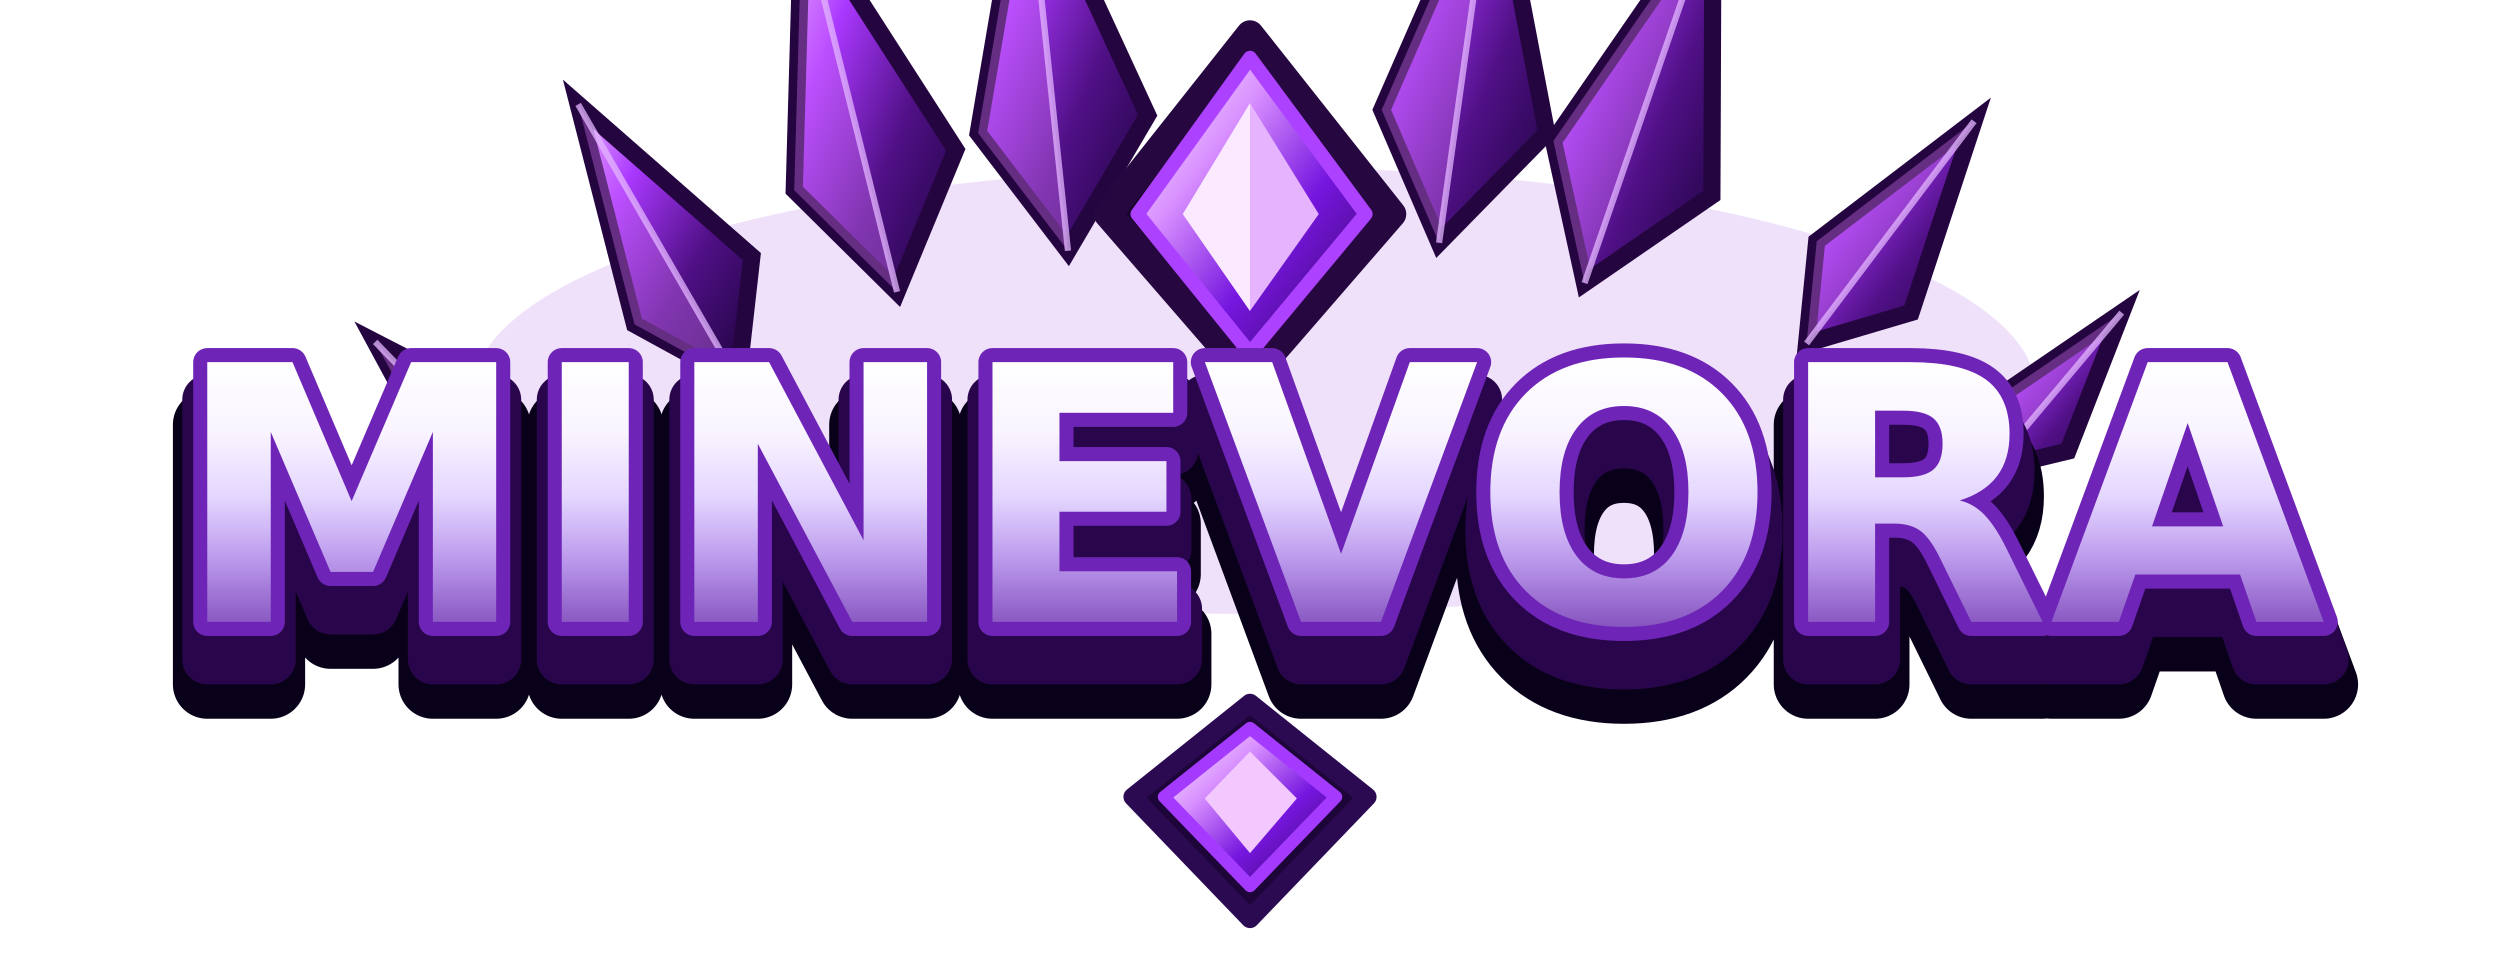
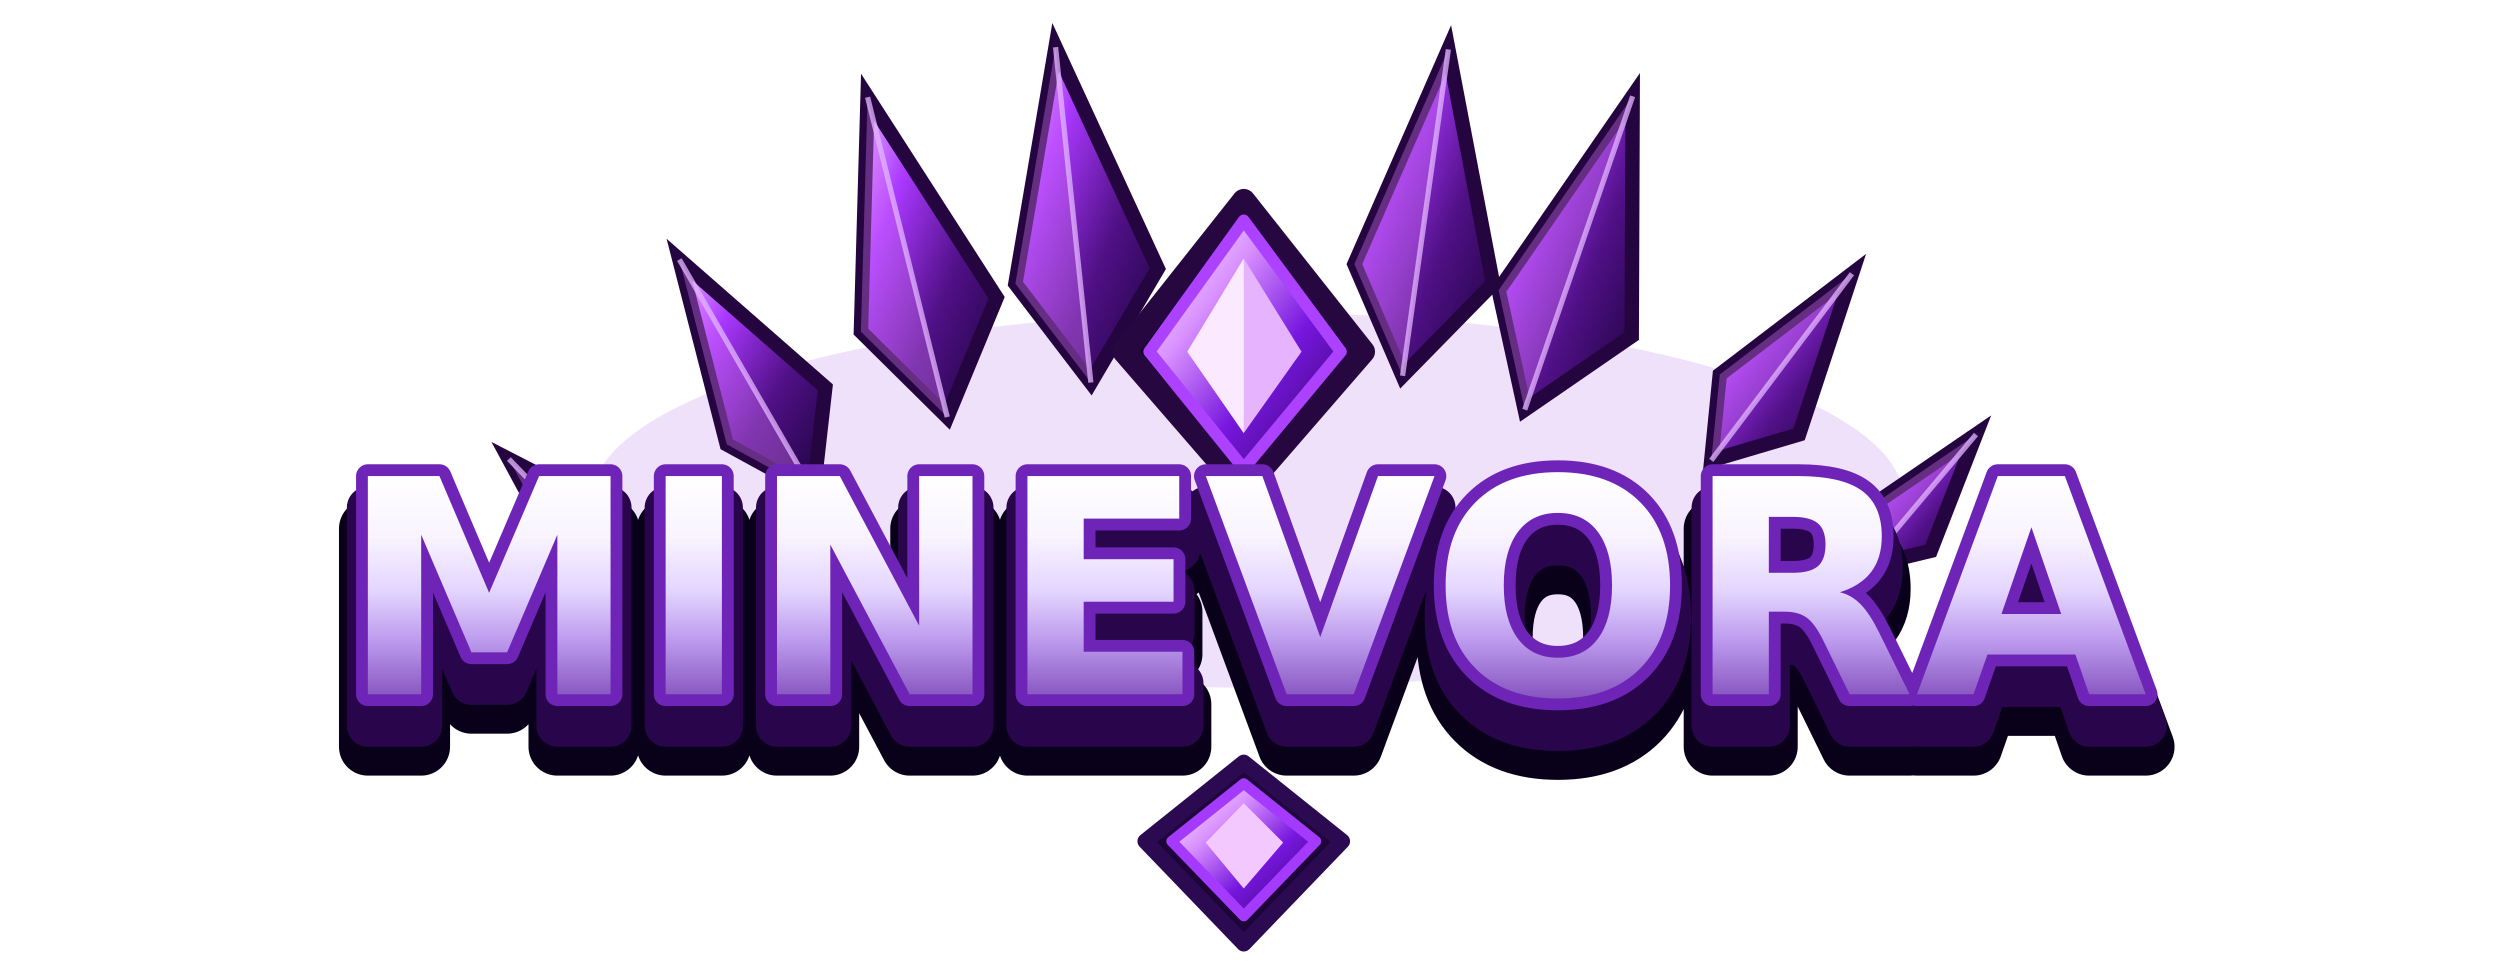
<svg xmlns="http://www.w3.org/2000/svg" width="1600" height="620" viewBox="0 0 1600 620" role="img" aria-labelledby="title">
  <defs>
    <linearGradient id="crystal" x1="0" y1="0" x2="1" y2="1">
      <stop stop-color="#edb5ff" />
      <stop offset=".28" stop-color="#aa38ff" />
      <stop offset=".62" stop-color="#501086" />
      <stop offset="1" stop-color="#1a033a" />
    </linearGradient>
    <linearGradient id="textFace" x1="0" y1="0" x2="0" y2="1">
      <stop stop-color="#fff" />
      <stop offset=".28" stop-color="#f9f4ff" />
      <stop offset=".52" stop-color="#e4d6ff" />
      <stop offset=".75" stop-color="#bb99ec" />
      <stop offset="1" stop-color="#8654bf" />
    </linearGradient>
    <linearGradient id="jewel" x1="0" y1="0" x2="1" y2="1">
      <stop stop-color="#fff9ff" />
      <stop offset=".32" stop-color="#d991ff" />
      <stop offset=".62" stop-color="#7616df" />
      <stop offset="1" stop-color="#33065b" />
    </linearGradient>
  </defs>
-   <g opacity=".14">
-     <ellipse cx="803" cy="250" rx="500" ry="143" fill="#9028e3" />
-   </g>
-   <g>
-     <polygon points="370.0,66.8 481.2,164.2 472.2,243.8 406.1,207.6" fill="url(#crystal)" stroke="#250540" stroke-width="11" />
-     <polygon points="370.0,66.8 472.2,243.8 406.1,207.6" fill="#de7cff" opacity=".35" />
-     <path d="M370.0,66.8 L472.2,243.8" stroke="#e3b6ff" stroke-width="4" opacity=".75" />
-     <polygon points="513.4,-56.9 611.7,95.9 574.1,186.8 508.3,121.7" fill="url(#crystal)" stroke="#250540" stroke-width="11" />
-     <polygon points="513.4,-56.9 574.1,186.8 508.3,121.7" fill="#de7cff" opacity=".35" />
-     <path d="M513.4,-56.9 L574.1,186.8" stroke="#e3b6ff" stroke-width="4" opacity=".75" />
-     <polygon points="656.6,-95.0 734.5,73.7 683.5,160.5 626.0,85.2" fill="url(#crystal)" stroke="#250540" stroke-width="11" />
-     <polygon points="656.6,-95.0 683.5,160.5 626.0,85.2" fill="#de7cff" opacity=".35" />
-     <path d="M656.6,-95.0 L683.5,160.5" stroke="#e3b6ff" stroke-width="4" opacity=".75" />
-     <polygon points="955.9,-93.3 989.9,85.1 921.0,155.4 884.3,70.3" fill="url(#crystal)" stroke="#250540" stroke-width="11" />
-     <polygon points="955.9,-93.3 921.0,155.4 884.3,70.3" fill="#de7cff" opacity=".35" />
-     <path d="M955.9,-93.3 L921.0,155.4" stroke="#e3b6ff" stroke-width="4" opacity=".75" />
-     <polygon points="1096.3,-57.6 1095.6,125.1 1014.1,181.2 994.2,90.2" fill="url(#crystal)" stroke="#250540" stroke-width="11" />
-     <polygon points="1096.3,-57.6 1014.1,181.2 994.2,90.2" fill="#de7cff" opacity=".35" />
-     <path d="M1096.3,-57.6 L1014.1,181.2" stroke="#e3b6ff" stroke-width="4" opacity=".75" />
-     <polygon points="1263.4,77.6 1223.1,200.0 1156.2,219.8 1162.7,154.4" fill="url(#crystal)" stroke="#250540" stroke-width="11" />
-     <polygon points="1263.4,77.6 1156.2,219.8 1162.7,154.4" fill="#de7cff" opacity=".35" />
-     <path d="M1263.4,77.6 L1156.2,219.8" stroke="#e3b6ff" stroke-width="4" opacity=".75" />
-     <polygon points="240.1,218.8 326.5,263.3 333.4,315.4 285.5,302.9" fill="url(#crystal)" stroke="#250540" stroke-width="11" />
-     <polygon points="240.1,218.8 333.4,315.4 285.5,302.9" fill="#de7cff" opacity=".35" />
-     <path d="M240.1,218.8 L333.4,315.4" stroke="#e3b6ff" stroke-width="4" opacity=".75" />
-     <polygon points="1357.9,200.1 1323.4,288.7 1273.4,300.7 1280.7,252.8" fill="url(#crystal)" stroke="#250540" stroke-width="11" />
-     <polygon points="1357.9,200.1 1273.4,300.7 1280.7,252.8" fill="#de7cff" opacity=".35" />
-     <path d="M1357.9,200.1 L1273.4,300.7" stroke="#e3b6ff" stroke-width="4" opacity=".75" />
-   </g>
-   <g stroke-linejoin="round">
-     <path d="M800 22 L891 137 L800 242 L709 137 Z" fill="#19022b" stroke="#260740" stroke-width="18" />
-     <path d="M800 37 L874 137 L800 226 L728 137 Z" fill="url(#jewel)" stroke="#ac42ff" stroke-width="9" />
-     <path d="M800 66 L844 137 L800 199 L757 137 Z" fill="#e6b3ff" />
-     <path d="M800 66 L800 199 L757 137 Z" fill="#fff6ff" opacity=".8" />
-     <text x="800" y="438" text-anchor="middle" textLength="1430" lengthAdjust="spacingAndGlyphs" font-family="DejaVu Sans,Arial Black,Impact,sans-serif" font-weight="1000" font-size="228" fill="#090119" stroke="#090119" stroke-width="44">MINEVORA</text>
-     <text x="800" y="422" text-anchor="middle" textLength="1430" lengthAdjust="spacingAndGlyphs" font-family="DejaVu Sans,Arial Black,Impact,sans-serif" font-weight="1000" font-size="228" fill="#28044e" stroke="#29064b" stroke-width="32">MINEVORA</text>
-     <text x="800" y="398" text-anchor="middle" textLength="1430" lengthAdjust="spacingAndGlyphs" font-family="DejaVu Sans,Arial Black,Impact,sans-serif" font-weight="1000" font-size="228" fill="url(#textFace)" stroke="#6e25b7" stroke-width="18" paint-order="stroke fill">MINEVORA</text>
-     <path d="M800 450 L875 510 L800 588 L725 510 Z" fill="#1d0539" stroke="#2b0a52" stroke-width="12" />
-     <path d="M800 466 L855 510 L800 567 L745 510 Z" fill="url(#jewel)" stroke="#a53aff" stroke-width="8" />
-     <path d="M800 481 L830 511 L800 546 L771 511 Z" fill="#f2c8ff" />
+   <g transform="translate(124 110) scale(0.84)">
+     <g opacity=".14">
+       <ellipse cx="803" cy="250" rx="500" ry="143" fill="#9028e3" />
+     </g>
+     <g>
+       <polygon points="370.0,66.8 481.2,164.2 472.2,243.8 406.1,207.6" fill="url(#crystal)" stroke="#250540" stroke-width="11" />
+       <polygon points="370.0,66.8 472.2,243.8 406.1,207.6" fill="#de7cff" opacity=".35" />
+       <path d="M370.0,66.8 L472.2,243.8" stroke="#e3b6ff" stroke-width="4" opacity=".75" />
+       <polygon points="513.4,-56.9 611.7,95.9 574.1,186.8 508.3,121.7" fill="url(#crystal)" stroke="#250540" stroke-width="11" />
+       <polygon points="513.4,-56.9 574.1,186.8 508.3,121.7" fill="#de7cff" opacity=".35" />
+       <path d="M513.4,-56.9 L574.1,186.8" stroke="#e3b6ff" stroke-width="4" opacity=".75" />
+       <polygon points="656.6,-95.0 734.5,73.7 683.5,160.5 626.0,85.2" fill="url(#crystal)" stroke="#250540" stroke-width="11" />
+       <polygon points="656.6,-95.0 683.5,160.5 626.0,85.2" fill="#de7cff" opacity=".35" />
+       <path d="M656.6,-95.0 L683.5,160.5" stroke="#e3b6ff" stroke-width="4" opacity=".75" />
+       <polygon points="955.9,-93.3 989.9,85.1 921.0,155.4 884.3,70.3" fill="url(#crystal)" stroke="#250540" stroke-width="11" />
+       <polygon points="955.9,-93.3 921.0,155.4 884.3,70.3" fill="#de7cff" opacity=".35" />
+       <path d="M955.9,-93.3 L921.0,155.4" stroke="#e3b6ff" stroke-width="4" opacity=".75" />
+       <polygon points="1096.3,-57.6 1095.6,125.1 1014.1,181.2 994.2,90.2" fill="url(#crystal)" stroke="#250540" stroke-width="11" />
+       <polygon points="1096.3,-57.6 1014.1,181.2 994.2,90.2" fill="#de7cff" opacity=".35" />
+       <path d="M1096.3,-57.6 L1014.1,181.2" stroke="#e3b6ff" stroke-width="4" opacity=".75" />
+       <polygon points="1263.4,77.6 1223.1,200.0 1156.2,219.8 1162.7,154.4" fill="url(#crystal)" stroke="#250540" stroke-width="11" />
+       <polygon points="1263.4,77.6 1156.2,219.8 1162.7,154.4" fill="#de7cff" opacity=".35" />
+       <path d="M1263.4,77.6 L1156.2,219.8" stroke="#e3b6ff" stroke-width="4" opacity=".75" />
+       <polygon points="240.1,218.8 326.5,263.3 333.4,315.4 285.5,302.9" fill="url(#crystal)" stroke="#250540" stroke-width="11" />
+       <polygon points="240.1,218.8 333.4,315.4 285.5,302.9" fill="#de7cff" opacity=".35" />
+       <path d="M240.1,218.8 L333.4,315.4" stroke="#e3b6ff" stroke-width="4" opacity=".75" />
+       <polygon points="1357.9,200.1 1323.4,288.7 1273.4,300.7 1280.7,252.8" fill="url(#crystal)" stroke="#250540" stroke-width="11" />
+       <polygon points="1357.9,200.1 1273.4,300.7 1280.7,252.8" fill="#de7cff" opacity=".35" />
+       <path d="M1357.9,200.1 L1273.4,300.7" stroke="#e3b6ff" stroke-width="4" opacity=".75" />
+     </g>
+     <g stroke-linejoin="round">
+       <path d="M800 22 L891 137 L800 242 L709 137 Z" fill="#19022b" stroke="#260740" stroke-width="18" />
+       <path d="M800 37 L874 137 L800 226 L728 137 Z" fill="url(#jewel)" stroke="#ac42ff" stroke-width="9" />
+       <path d="M800 66 L844 137 L800 199 L757 137 Z" fill="#e6b3ff" />
+       <path d="M800 66 L800 199 L757 137 Z" fill="#fff6ff" opacity=".8" />
+       <text x="800" y="438" text-anchor="middle" textLength="1430" lengthAdjust="spacingAndGlyphs" font-family="DejaVu Sans,Arial Black,Impact,sans-serif" font-weight="1000" font-size="228" fill="#090119" stroke="#090119" stroke-width="44">MINEVORA</text>
+       <text x="800" y="422" text-anchor="middle" textLength="1430" lengthAdjust="spacingAndGlyphs" font-family="DejaVu Sans,Arial Black,Impact,sans-serif" font-weight="1000" font-size="228" fill="#28044e" stroke="#29064b" stroke-width="32">MINEVORA</text>
+       <text x="800" y="398" text-anchor="middle" textLength="1430" lengthAdjust="spacingAndGlyphs" font-family="DejaVu Sans,Arial Black,Impact,sans-serif" font-weight="1000" font-size="228" fill="url(#textFace)" stroke="#6e25b7" stroke-width="18" paint-order="stroke fill">MINEVORA</text>
+       <path d="M800 450 L875 510 L800 588 L725 510 Z" fill="#1d0539" stroke="#2b0a52" stroke-width="12" />
+       <path d="M800 466 L855 510 L800 567 L745 510 Z" fill="url(#jewel)" stroke="#a53aff" stroke-width="8" />
+       <path d="M800 481 L830 511 L800 546 L771 511 Z" fill="#f2c8ff" />
+     </g>
  </g>
</svg>
